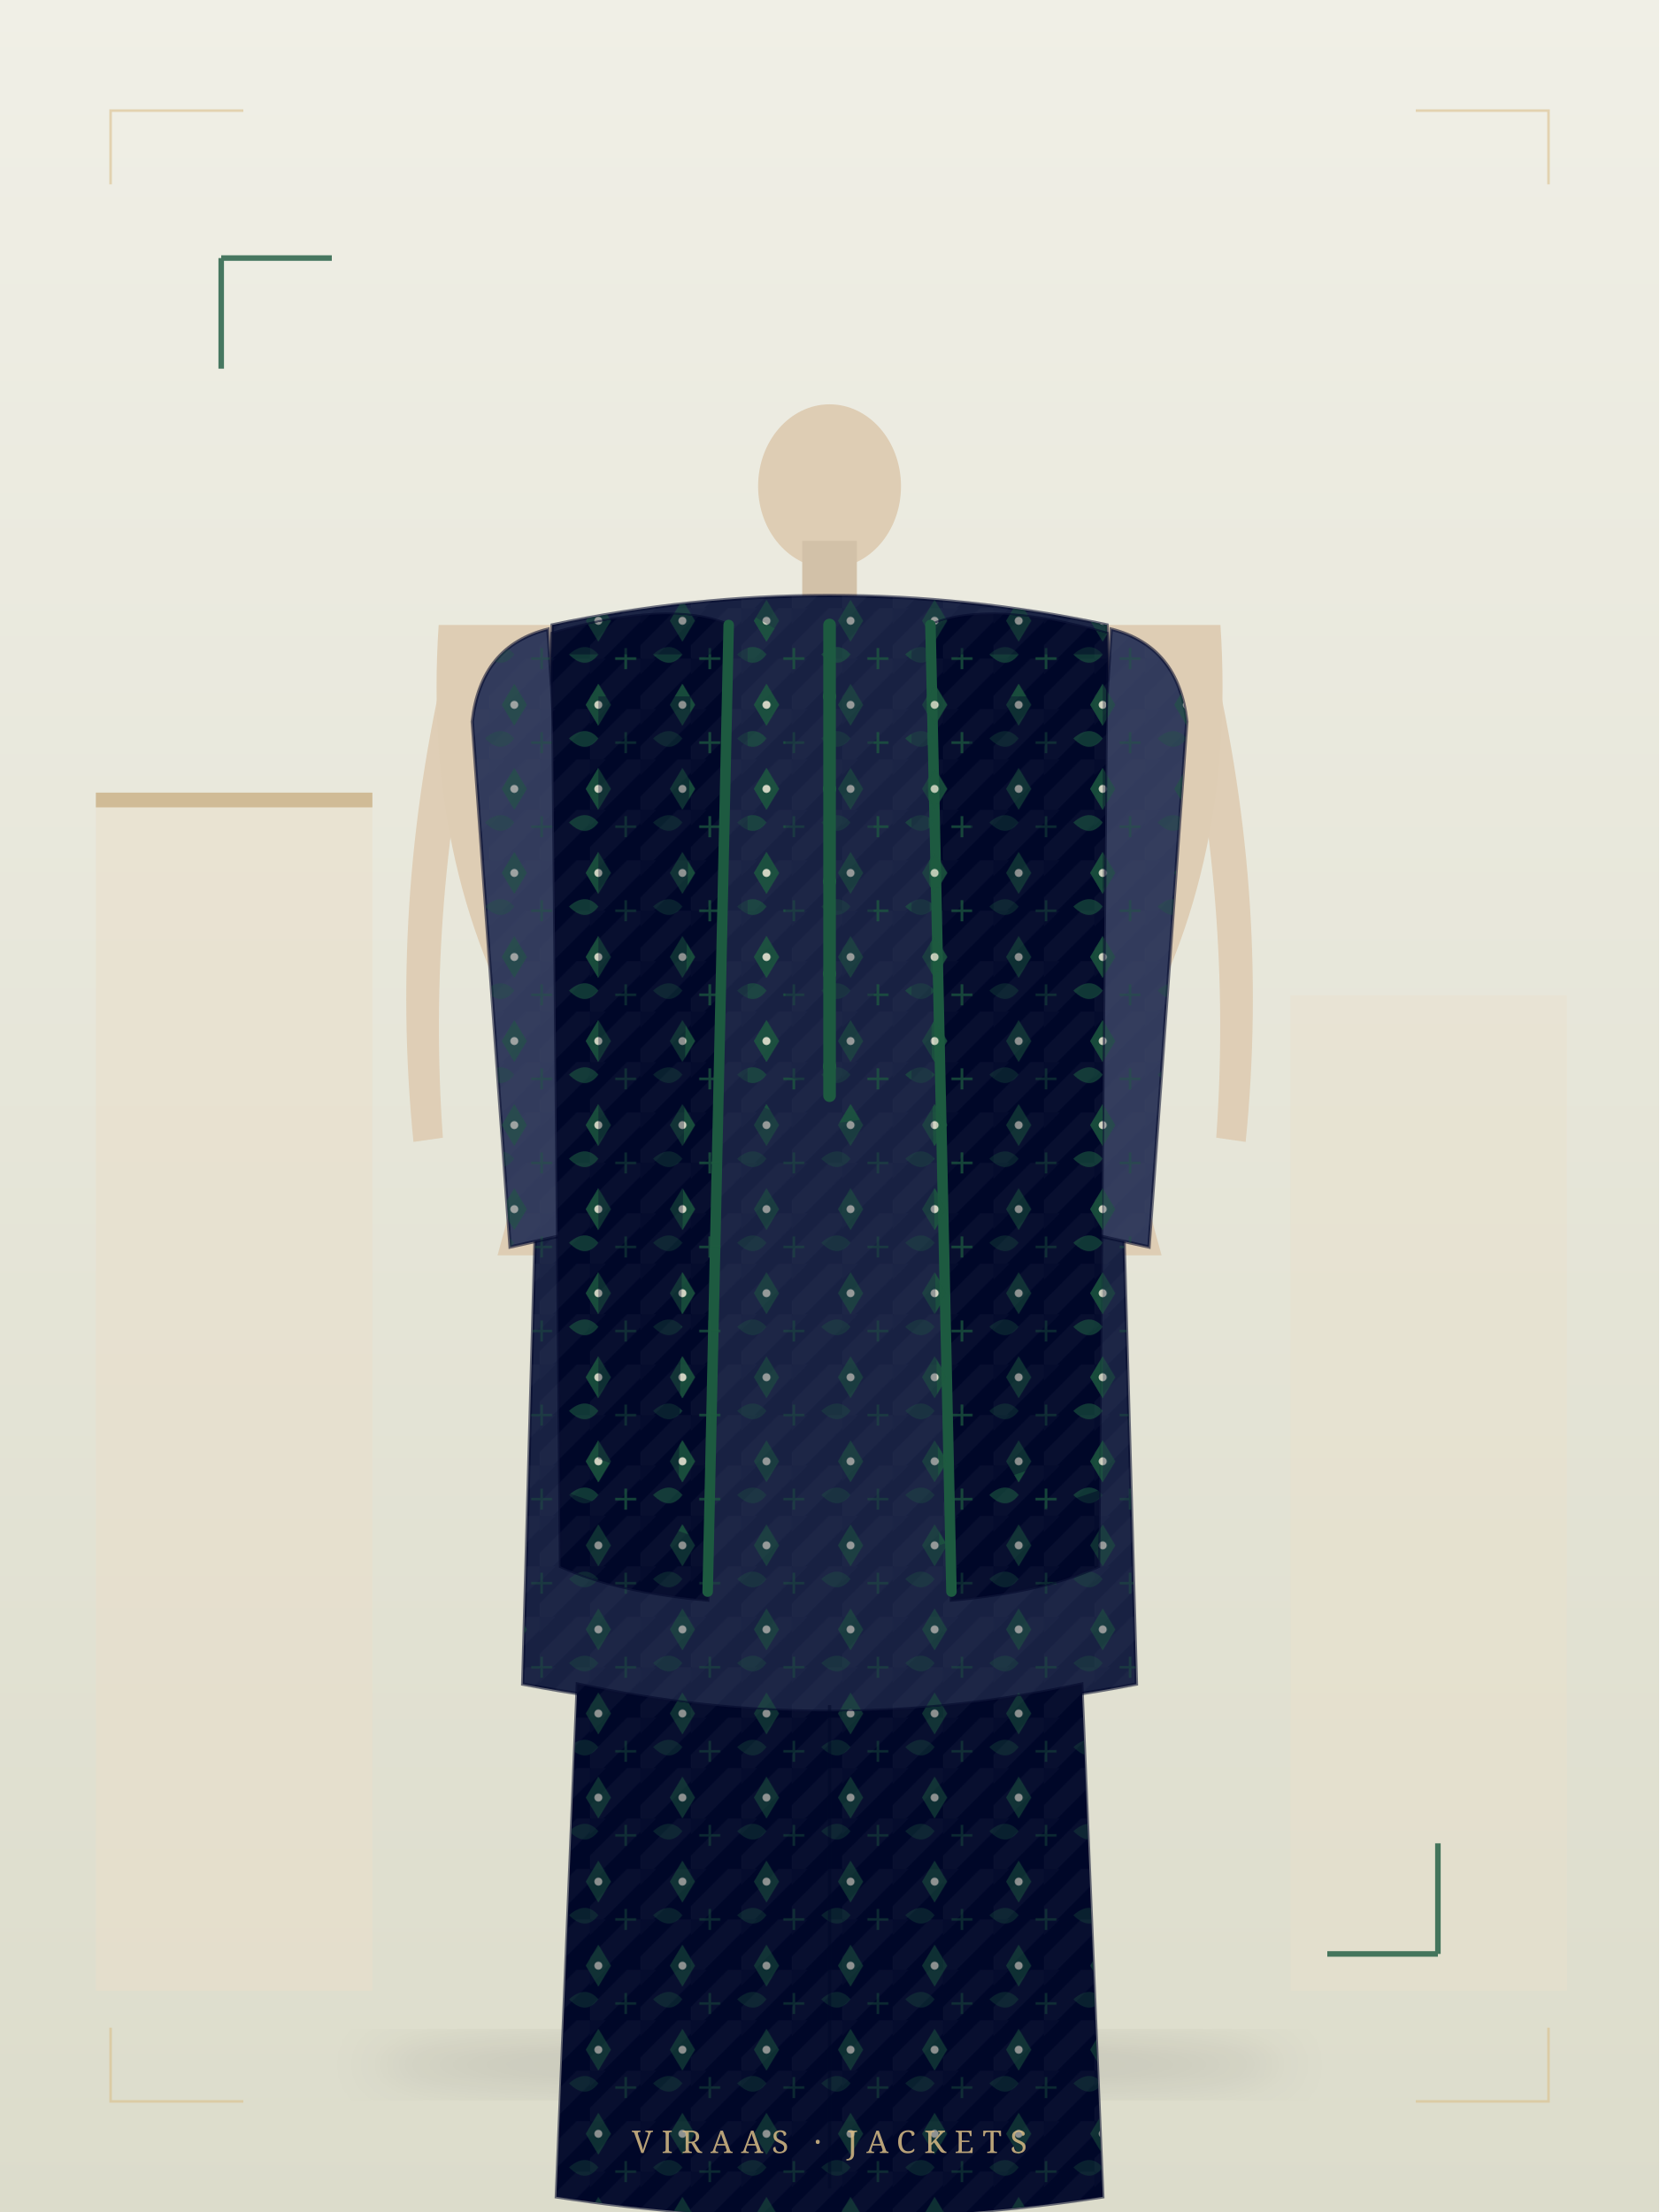
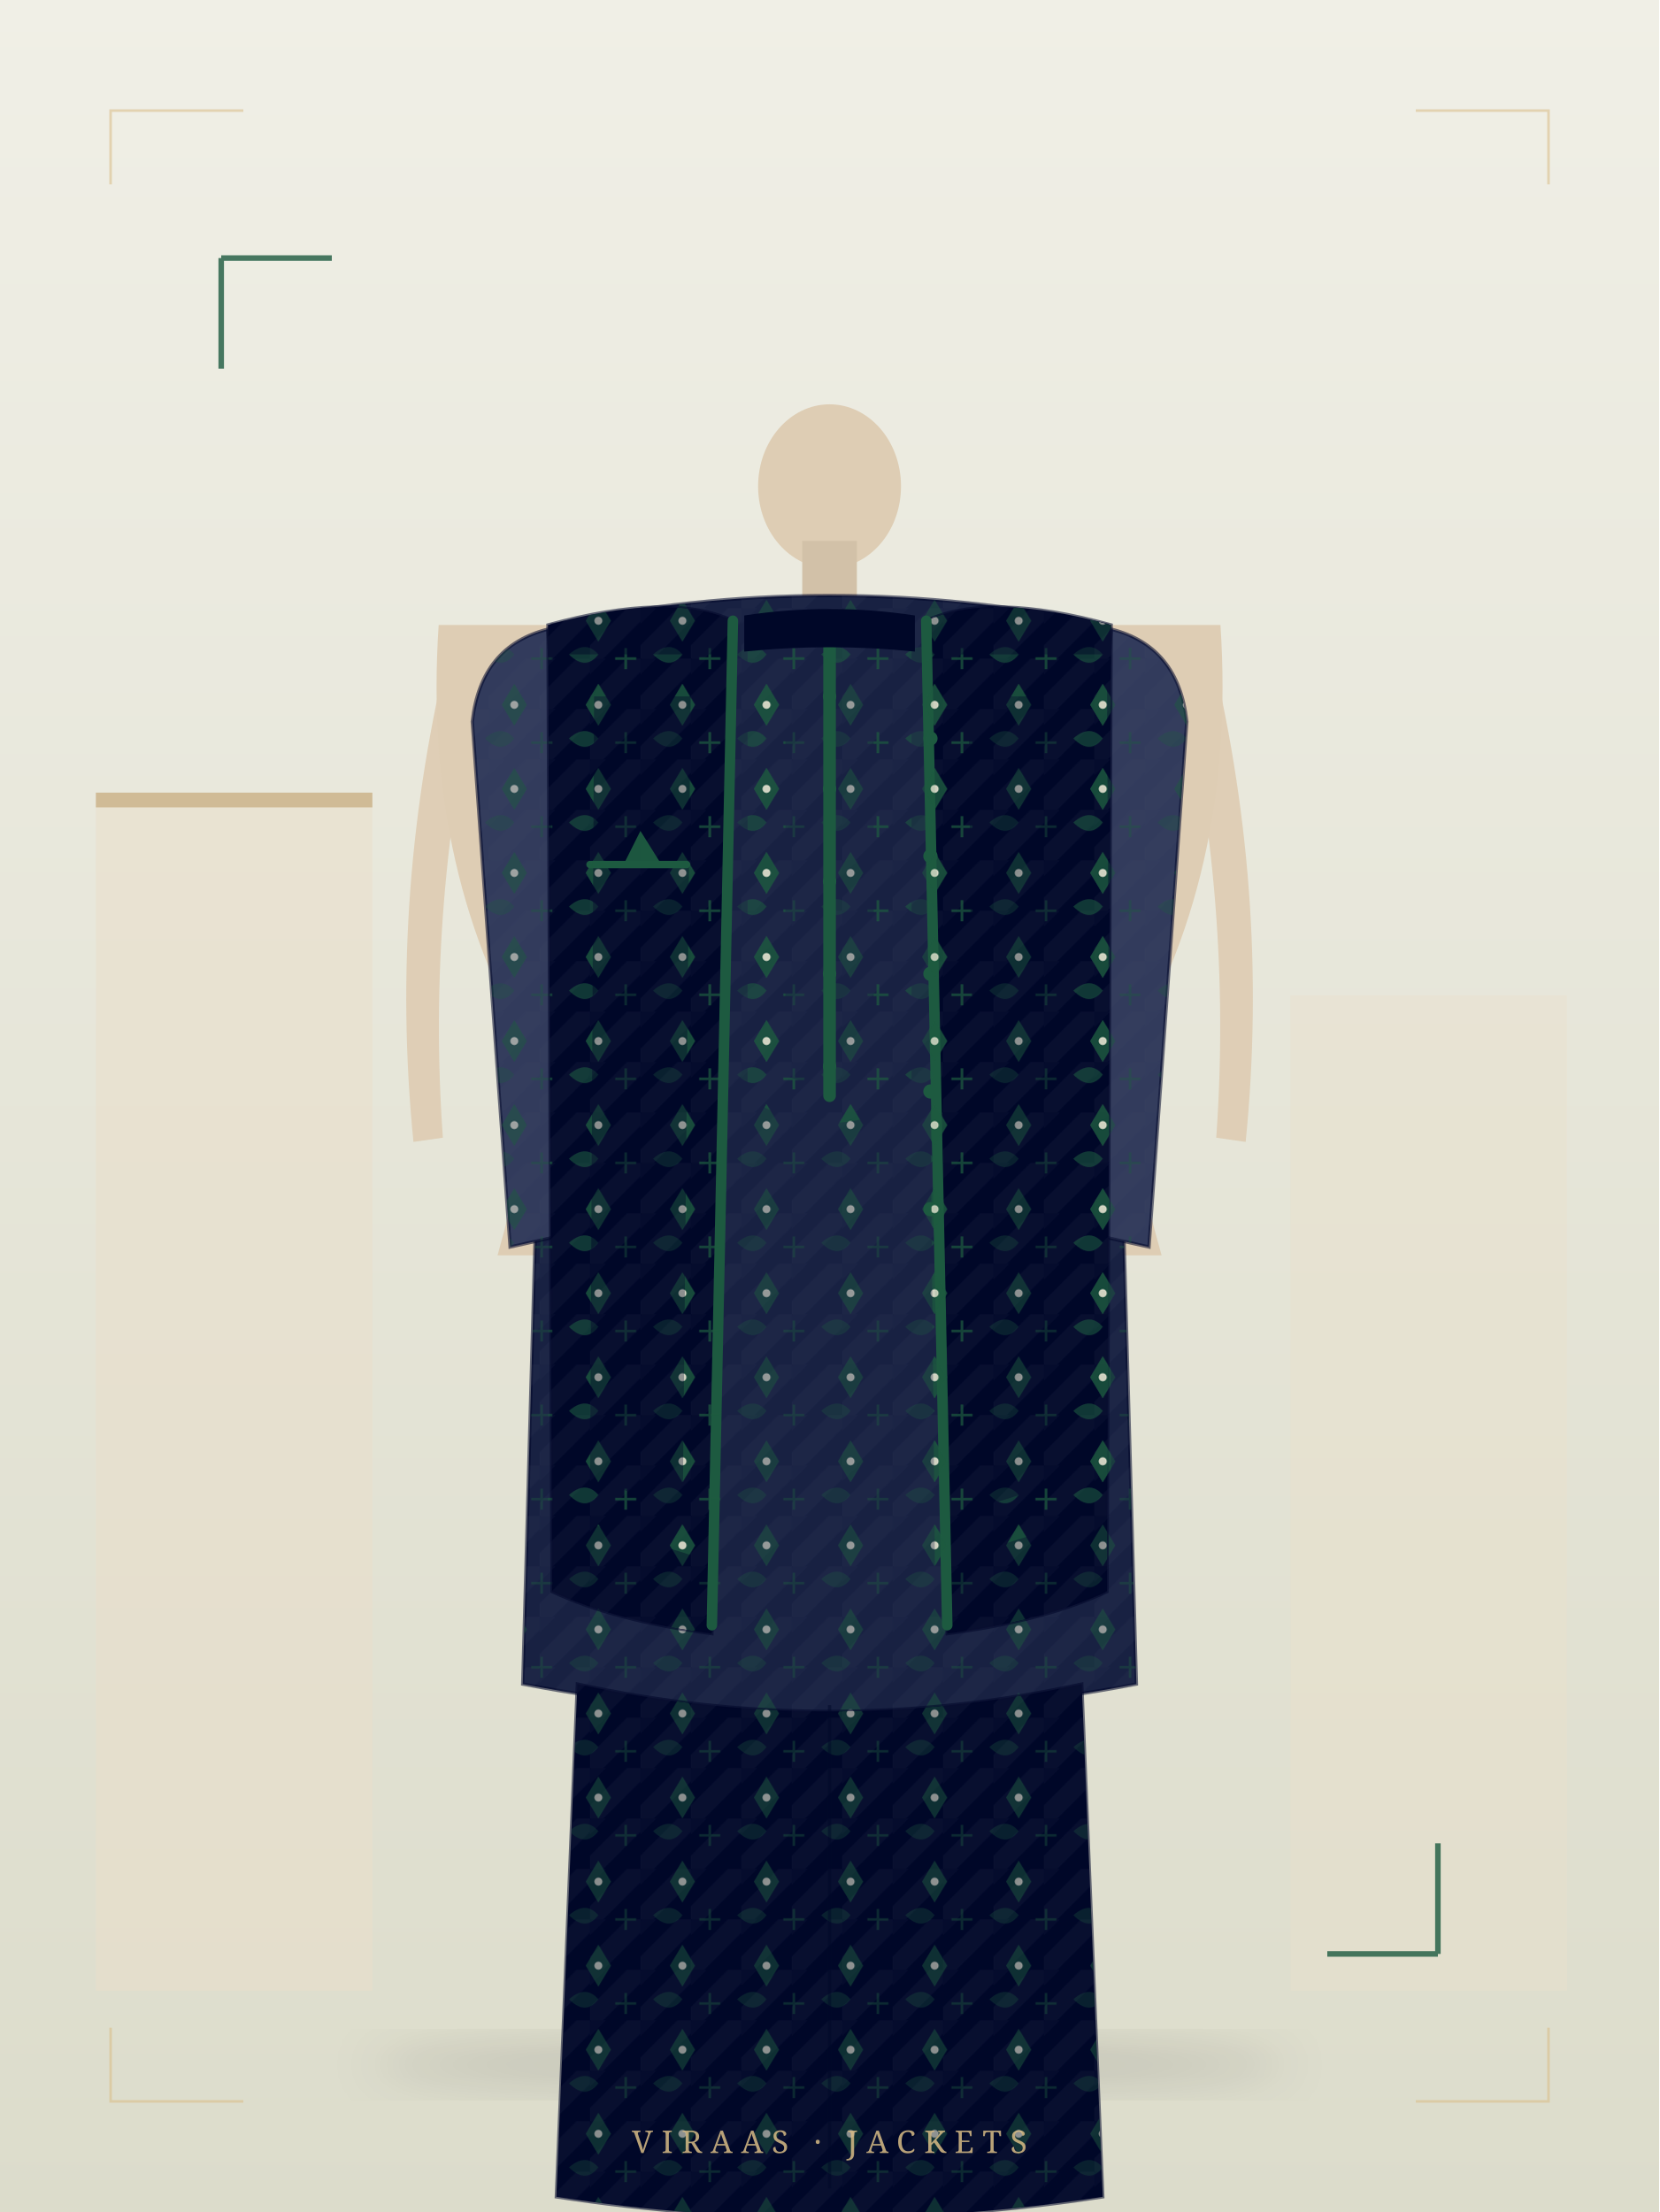
<svg xmlns="http://www.w3.org/2000/svg" viewBox="0 0 900 1200" width="900" height="1200">
  <defs>
    <pattern id="f-v1st5c2a" patternUnits="userSpaceOnUse" width="24" height="24">
      <path d="M-8 32 L32 -8" stroke="#40496a" stroke-width="9" opacity="0.12" />
      <path d="M-8 12 L12 -8" stroke="#40496a" stroke-width="5" opacity="0.08" />
    </pattern>
    <pattern id="k-v1st5c2a" patternUnits="userSpaceOnUse" width="40" height="40">
      <g opacity="0.92">
        <path d="M20 4 l6 10 -6 10 -6 -10z" fill="#1D5A40" opacity="0.72" />
        <circle cx="20" cy="14" r="1.9" fill="#FFF7E3" opacity="0.8" />
        <path d="M6 30 q8 -7 14 0 q-6 8 -14 0z" fill="#1D5A40" opacity="0.45" />
        <path d="M28 32 h10 M33 27 v10" stroke="#1D5A40" stroke-width="1.2" opacity="0.6" />
      </g>
    </pattern>
    <linearGradient id="bgE" x1="0" y1="0" x2="0" y2="1">
      <stop offset="0%" stop-color="#F0EFE6" />
      <stop offset="100%" stop-color="#DCDCCB" />
    </linearGradient>
    <filter id="soft">
      <feGaussianBlur stdDeviation="14" />
    </filter>
    <filter id="soft2">
      <feGaussianBlur stdDeviation="5" />
    </filter>
  </defs>
  <rect width="900" height="1200" fill="url(#bgE)" />
  <ellipse cx="450" cy="1120" rx="250" ry="16" fill="#000" opacity="0.12" filter="url(#soft)" />
  <rect x="52" y="430" width="150" height="650" fill="#E9DFCB" opacity="0.55" />
  <rect x="52" y="430" width="150" height="8" fill="#B7945A" opacity="0.5" />
  <rect x="700" y="540" width="150" height="540" fill="#E9DFCB" opacity="0.42" />
  <g transform="translate(450 640) scale(1.14) translate(-450 -560)">
    <g>
      <ellipse cx="450" cy="230" rx="34" ry="39" fill="#DECDB4" />
      <path d="M437 256 h26 v46 h-26z" fill="#d2c1a8" />
      <path d="M270 302 q-30 120 -18 240 l14 -2 q-8 -112 18 -224z" fill="#DECDB4" opacity="0.95" />
      <path d="M630 302 q30 120 18 240 l-14 -2 q8 -112 -18 -224z" fill="#DECDB4" opacity="0.95" />
      <path d="M264 296 Q256 416 312 506 Q306 546 292 596 L608 596 Q594 546 588 506 Q644 416 636 296 Z" fill="#DECDB4" />
    </g>
    <clipPath id="cc-v1st5c2a-1">
      <path d="M318 296 Q450 268 582 296 L596 800 Q450 828 304 800 Z" />
    </clipPath>
    <path d="M318 296 Q450 268 582 296 L596 800 Q450 828 304 800 Z" fill="#182142" stroke="#000728" stroke-width="1.6" stroke-opacity="0.55" />
    <g clip-path="url(#cc-v1st5c2a-1)">
      <path d="M318 296 Q450 268 582 296 L596 800 Q450 828 304 800 Z" fill="url(#f-v1st5c2a)" />
      <path d="M318 296 Q450 268 582 296 L596 800 Q450 828 304 800 Z" fill="url(#k-v1st5c2a)" opacity="0.72" />
    </g>
    <path d="M450 296 V520" fill="none" stroke="#1D5A40" stroke-width="6" stroke-linecap="round" />
    <g>
      <circle cx="450" cy="330" r="3.2" fill="#1D5A40" />
      <circle cx="450" cy="374" r="3.2" fill="#1D5A40" />
      <circle cx="450" cy="418" r="3.2" fill="#1D5A40" />
      <circle cx="450" cy="462" r="3.2" fill="#1D5A40" />
      <circle cx="450" cy="506" r="3.2" fill="#1D5A40" />
    </g>
    <clipPath id="cc-v1st5c2a-2">
      <path d="M316 298 q-32 8 -36 44 l18 250 l36 -8 z" />
    </clipPath>
    <path d="M316 298 q-32 8 -36 44 l18 250 l36 -8 z" fill="#323b5c" stroke="#000728" stroke-width="1.6" stroke-opacity="0.55" />
    <g clip-path="url(#cc-v1st5c2a-2)">
      <path d="M316 298 q-32 8 -36 44 l18 250 l36 -8 z" fill="url(#f-v1st5c2a)" />
      <path d="M316 298 q-32 8 -36 44 l18 250 l36 -8 z" fill="url(#k-v1st5c2a)" opacity="0.72" />
    </g>
    <clipPath id="cc-v1st5c2a-3">
      <path d="M584 298 q32 8 36 44 l-18 250 l-36 -8 z" />
    </clipPath>
    <path d="M584 298 q32 8 36 44 l-18 250 l-36 -8 z" fill="#323b5c" stroke="#000728" stroke-width="1.6" stroke-opacity="0.55" />
    <g clip-path="url(#cc-v1st5c2a-3)">
      <path d="M584 298 q32 8 36 44 l-18 250 l-36 -8 z" fill="url(#f-v1st5c2a)" />
      <path d="M584 298 q32 8 36 44 l-18 250 l-36 -8 z" fill="url(#k-v1st5c2a)" opacity="0.72" />
    </g>
    <path d="M420 306 q30 18 60 0 l0 210 q-30 16 -60 0z" fill="none" stroke="url(#k-v1st5c2a)" stroke-width="18" stroke-linecap="round" opacity="0.95" />
    <clipPath id="cc-v1st5c2a-4">
      <path d="M330 800 Q450 826 570 800 L580 1044 Q450 1064 320 1044 Z" />
    </clipPath>
    <path d="M330 800 Q450 826 570 800 L580 1044 Q450 1064 320 1044 Z" fill="#000728" stroke="#000728" stroke-width="1.6" stroke-opacity="0.55" />
    <g clip-path="url(#cc-v1st5c2a-4)">
      <path d="M330 800 Q450 826 570 800 L580 1044 Q450 1064 320 1044 Z" fill="url(#f-v1st5c2a)" />
      <path d="M330 800 Q450 826 570 800 L580 1044 Q450 1064 320 1044 Z" fill="url(#k-v1st5c2a)" opacity="0.72" />
    </g>
    <g stroke="#000728" stroke-width="1.6" opacity="0.5" fill="none">
      <path d="M450 810 V1040" />
    </g>
    <g fill="#2A2E2C" opacity="0.95">
      <path d="M392 1062 q-16 18 6 24 h46 q10 -12 -4 -24z" />
      <path d="M508 1062 q16 18 -6 24 h-46 q-10 -12 4 -24z" />
    </g>
    <clipPath id="cc-v1st5c2a-5">
-       <path d="M318 300 Q374 284 402 296 L392 760 Q348 756 322 744 Z" />
+       <path d="M316 296 Q374 280 404 294 L394 776 Q348 770 318 756 Z" />
    </clipPath>
-     <path d="M318 300 Q374 284 402 296 L392 760 Q348 756 322 744 Z" fill="#000728" stroke="#000728" stroke-width="1.6" stroke-opacity="0.55" />
+     <path d="M316 296 Q374 280 404 294 L394 776 Q348 770 318 756 Z" fill="#000728" stroke="#000728" stroke-width="1.6" stroke-opacity="0.55" />
    <g clip-path="url(#cc-v1st5c2a-5)">
-       <path d="M318 300 Q374 284 402 296 L392 760 Q348 756 322 744 Z" fill="url(#f-v1st5c2a)" />
-       <path d="M318 300 Q374 284 402 296 L392 760 Q348 756 322 744 Z" fill="url(#k-v1st5c2a)" opacity="0.72" />
+       <path d="M316 296 Q374 280 404 294 L394 776 Q348 770 318 756 Z" fill="url(#f-v1st5c2a)" />
+       <path d="M316 296 Q374 280 404 294 L394 776 Q348 770 318 756 Z" fill="url(#k-v1st5c2a)" opacity="0.72" />
    </g>
    <clipPath id="cc-v1st5c2a-6">
-       <path d="M582 300 Q526 284 498 296 L508 760 Q552 756 578 744 Z" />
+       <path d="M584 296 Q526 280 496 294 L506 776 Q552 770 582 756 Z" />
    </clipPath>
-     <path d="M582 300 Q526 284 498 296 L508 760 Q552 756 578 744 Z" fill="#000728" stroke="#000728" stroke-width="1.6" stroke-opacity="0.55" />
+     <path d="M584 296 Q526 280 496 294 L506 776 Q552 770 582 756 Z" fill="#000728" stroke="#000728" stroke-width="1.6" stroke-opacity="0.55" />
    <g clip-path="url(#cc-v1st5c2a-6)">
-       <path d="M582 300 Q526 284 498 296 L508 760 Q552 756 578 744 Z" fill="url(#f-v1st5c2a)" />
-       <path d="M582 300 Q526 284 498 296 L508 760 Q552 756 578 744 Z" fill="url(#k-v1st5c2a)" opacity="0.72" />
+       <path d="M584 296 Q526 280 496 294 L506 776 Q552 770 582 756 Z" fill="url(#f-v1st5c2a)" />
+       <path d="M584 296 Q526 280 496 294 L506 776 Q552 770 582 756 Z" fill="url(#k-v1st5c2a)" opacity="0.72" />
    </g>
-     <path d="M402 296 L392 756" fill="none" stroke="#1D5A40" stroke-width="5" stroke-linecap="round" />
-     <path d="M498 296 L508 756" fill="none" stroke="#1D5A40" stroke-width="5" stroke-linecap="round" />
-     <path d="M330 320 L394 320 L388 720 L330 700 Z" fill="none" stroke="url(#k-v1st5c2a)" stroke-width="20" stroke-linecap="round" opacity="0.95" />
-     <path d="M570 320 L506 320 L512 720 L570 700 Z" fill="none" stroke="url(#k-v1st5c2a)" stroke-width="20" stroke-linecap="round" opacity="0.95" />
+     <path d="M410 292 q40 -6 80 0 v16 q-40 -4 -80 0z" fill="#000728" stroke="#000728" stroke-width="1.2" />
+     <path d="M404 294 L394 772" fill="none" stroke="#1D5A40" stroke-width="5" stroke-linecap="round" />
+     <path d="M496 294 L506 772" fill="none" stroke="#1D5A40" stroke-width="5" stroke-linecap="round" />
+     <path d="M336 410 h46" stroke="#1D5A40" stroke-width="3.5" stroke-linecap="round" />
+     <path d="M352 410 l8 -16 l10 16z" fill="#1D5A40" opacity="0.95" />
+     <g>
+       <circle cx="498" cy="350" r="3.4" fill="#1D5A40" />
+       <circle cx="498" cy="406" r="3.4" fill="#1D5A40" />
+       <circle cx="498" cy="462" r="3.4" fill="#1D5A40" />
+       <circle cx="498" cy="518" r="3.4" fill="#1D5A40" />
+       <circle cx="498" cy="574" r="3.4" fill="#1D5A40" />
+     </g>
+     <path d="M328 320 L394 320 L390 730 L326 710 Z" fill="none" stroke="url(#k-v1st5c2a)" stroke-width="20" stroke-linecap="round" opacity="0.95" />
+     <path d="M572 320 L506 320 L510 730 L574 710 Z" fill="none" stroke="url(#k-v1st5c2a)" stroke-width="20" stroke-linecap="round" opacity="0.95" />
  </g>
  <g fill="none" stroke="#1D5A40" stroke-width="3" opacity="0.8">
    <path d="M120 140 h60 M120 140 v60" />
    <path d="M720 1060 h60 M780 1000 v60" />
  </g>
  <g fill="none" stroke="#D8BC85" opacity="0.55" stroke-width="1.4">
    <path d="M60 100 V60 H132" />
    <path d="M768 60 H840 V100" />
    <path d="M60 1100 V1140 H132" />
    <path d="M768 1140 H840 V1100" />
  </g>
  <text x="450" y="1168" text-anchor="middle" font-family="Georgia, serif" font-size="17" letter-spacing="4.6" fill="#D8BC85" opacity="0.85">VIRAAS · JACKETS</text>
</svg>
